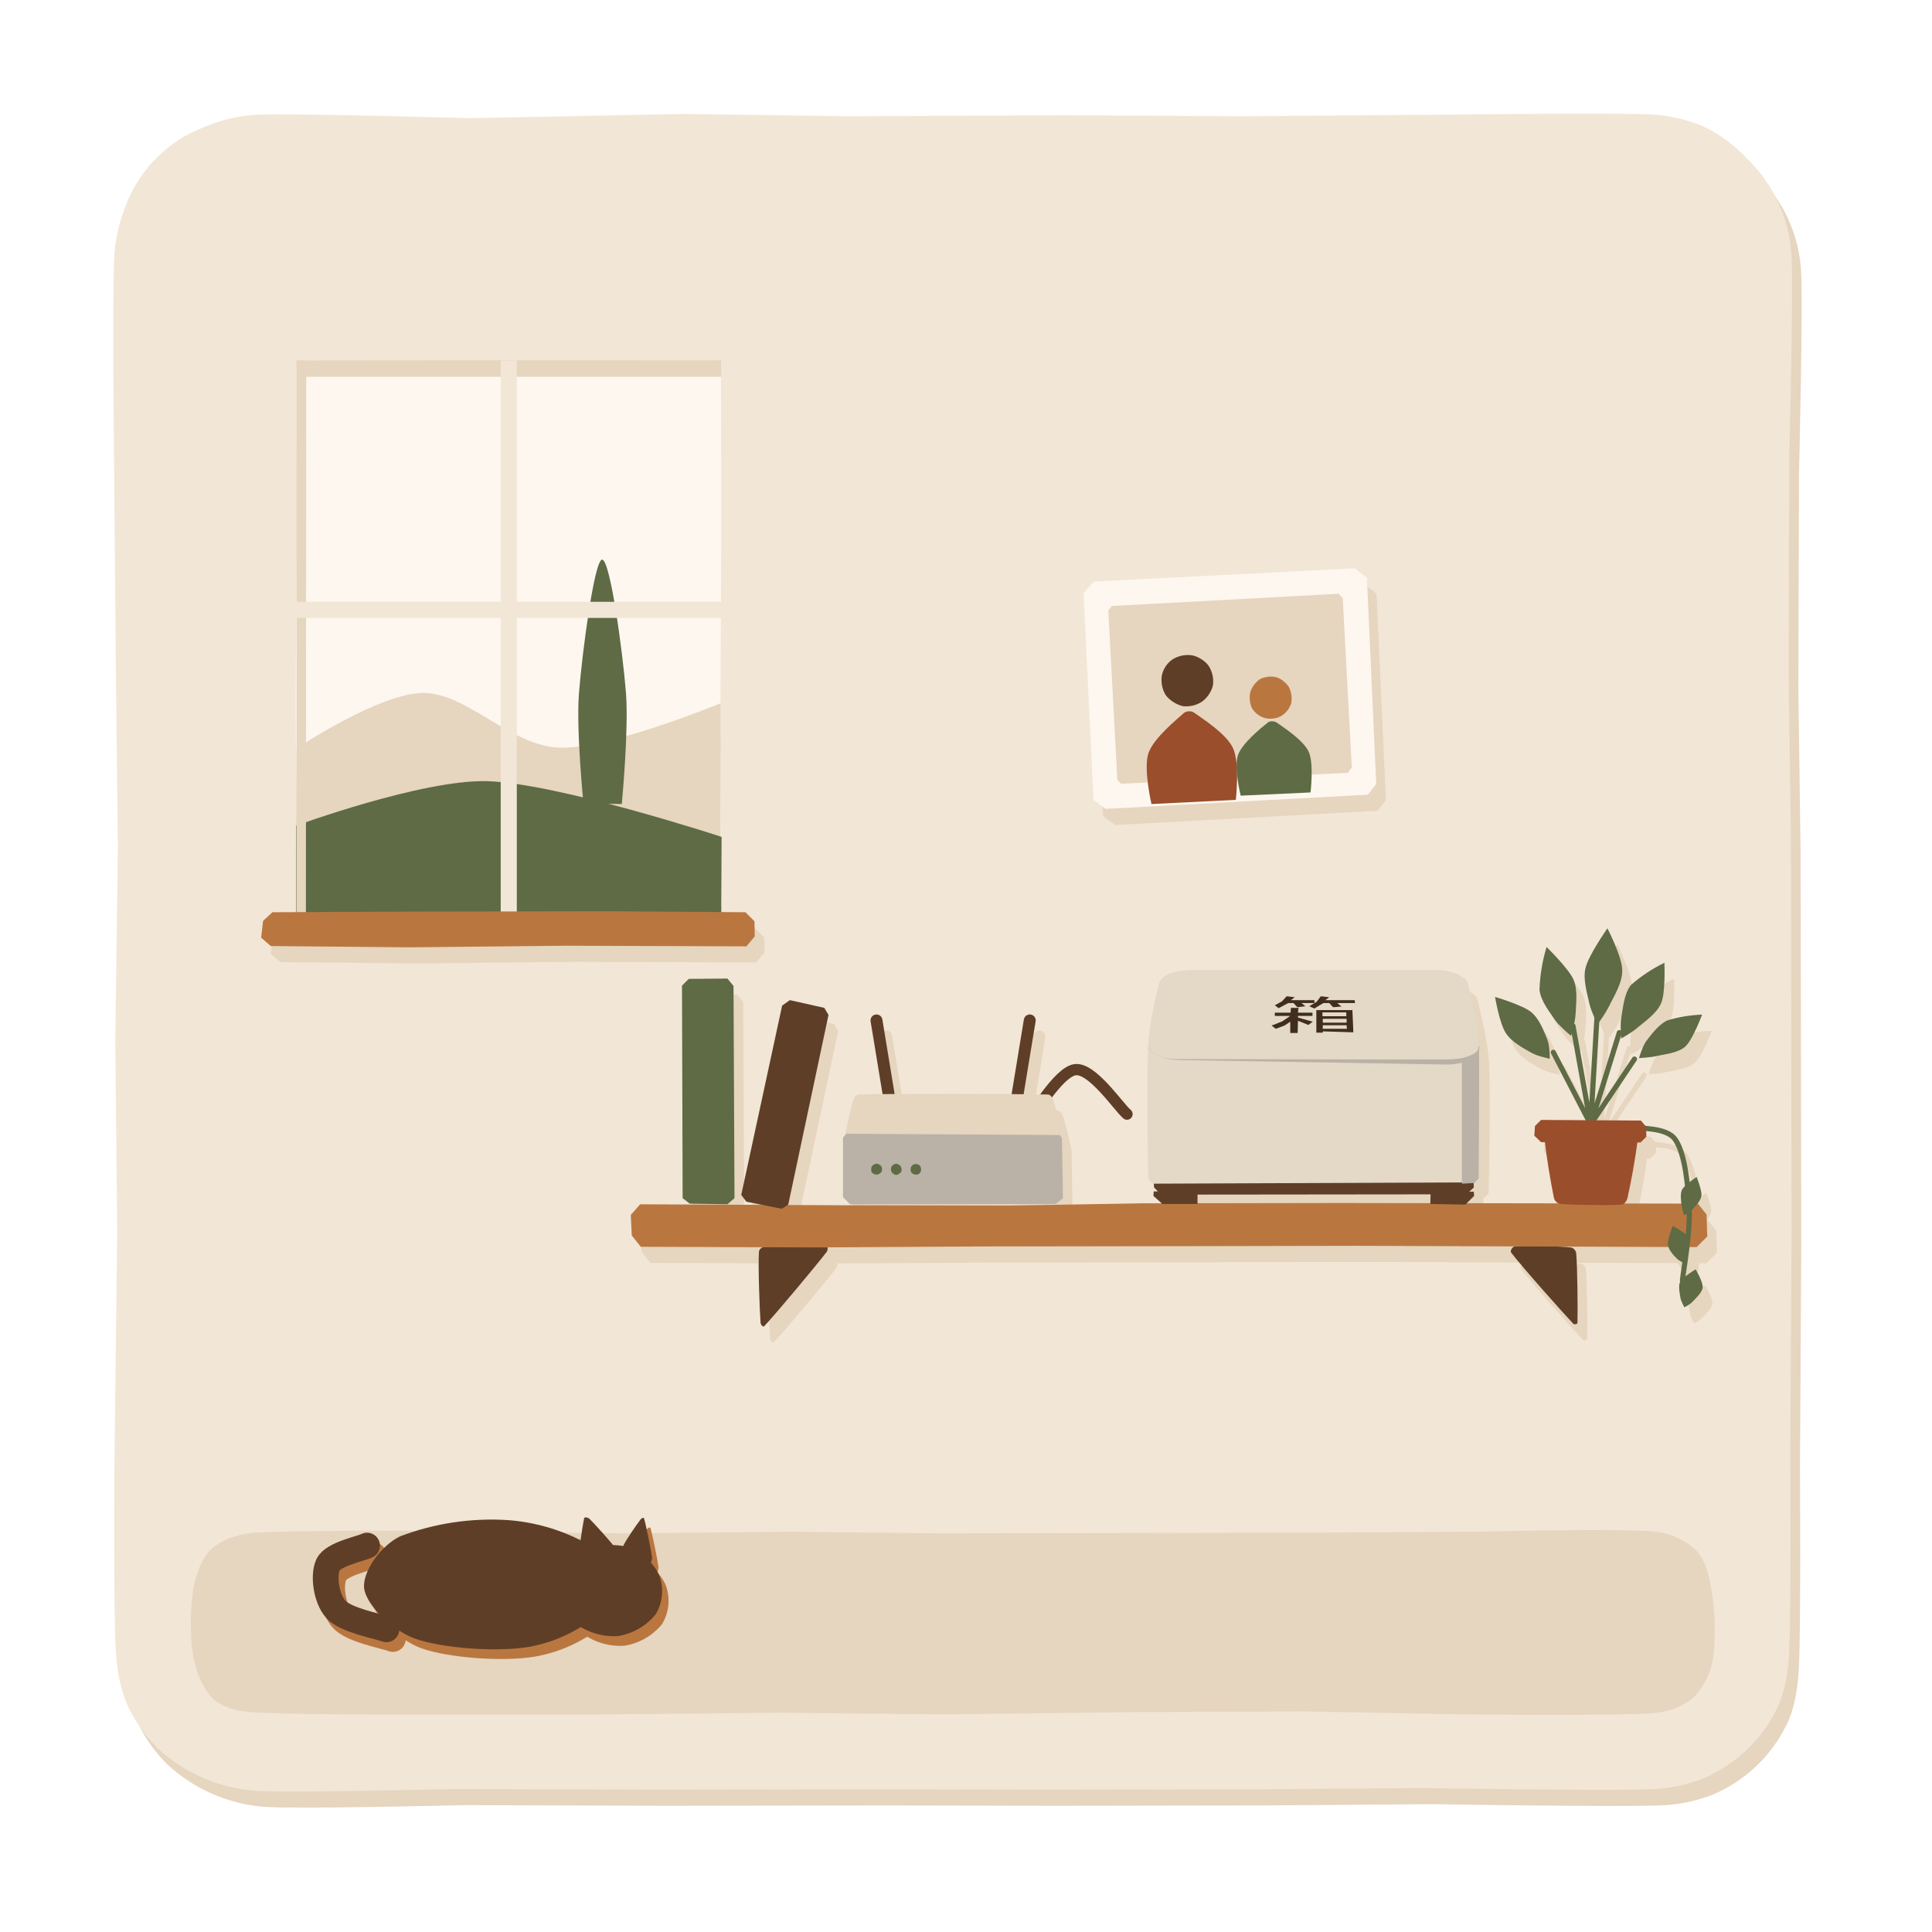
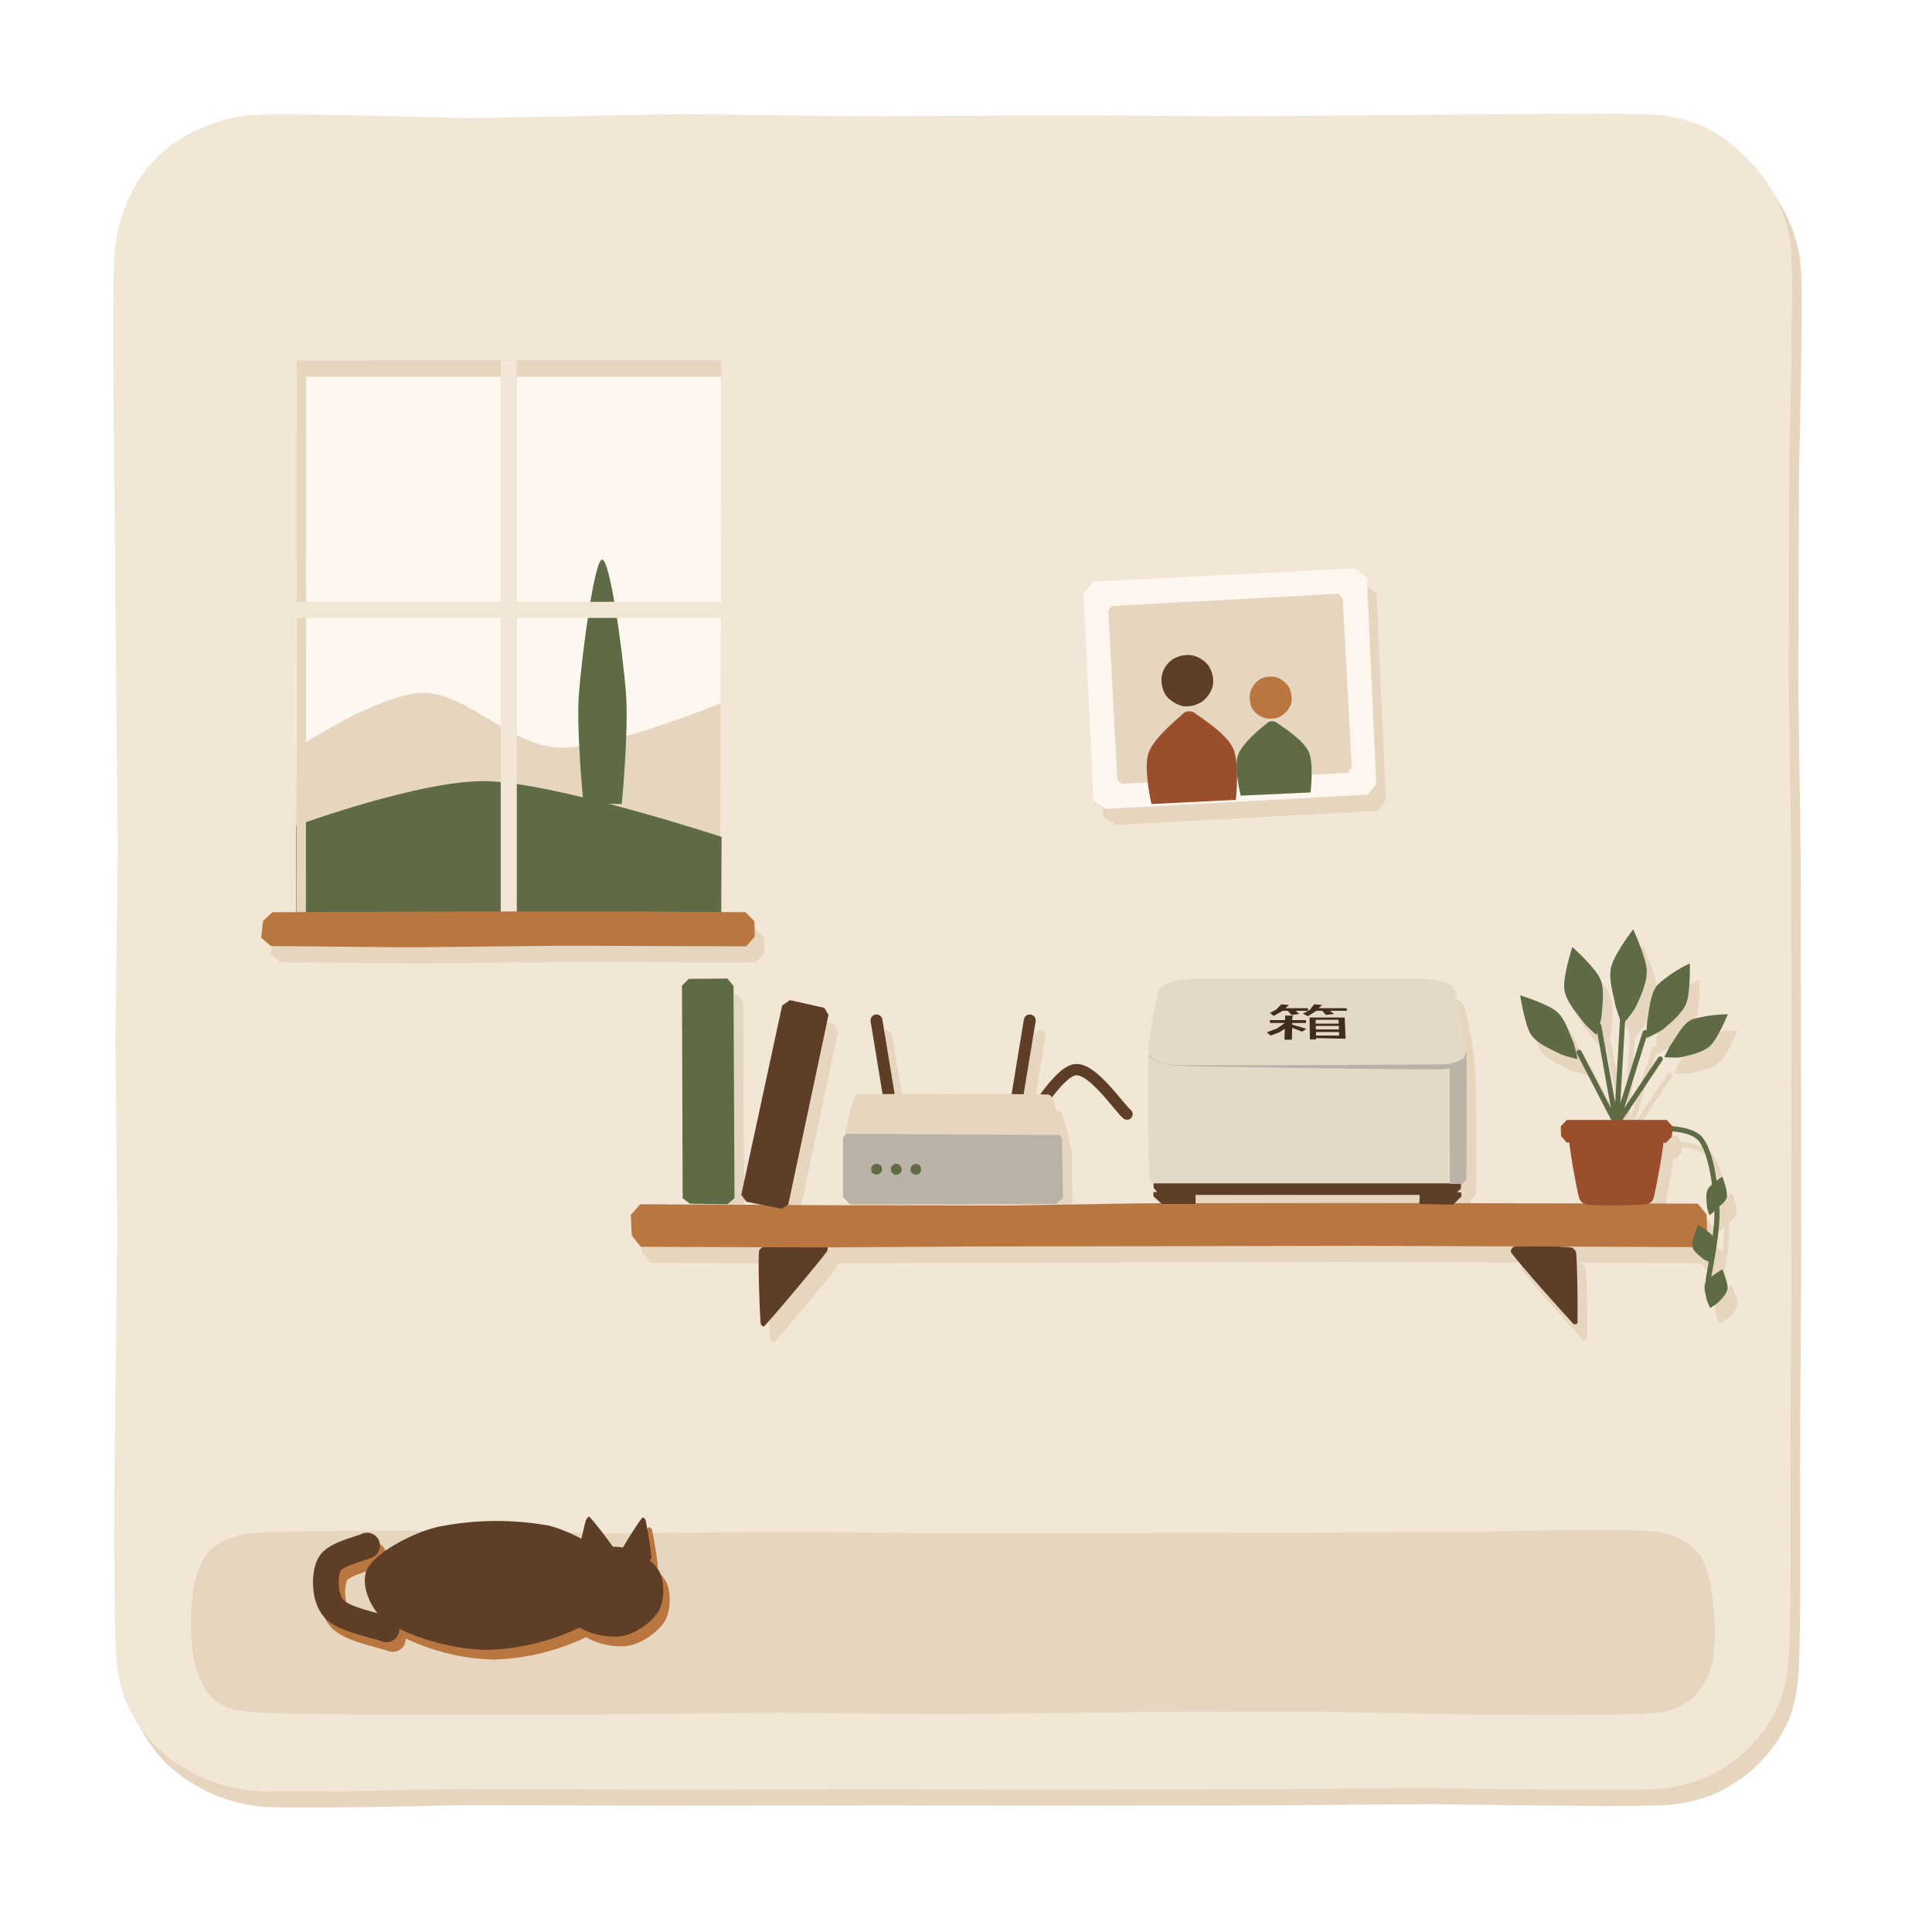
<svg xmlns="http://www.w3.org/2000/svg" viewBox="0 0 600 600">
  <defs>
    <path id="etape-chez-vous_svg-a" d="M35.5 79.4c.3-5.7 1.9-11.7 4-16.7a42 42 0 0 1 23.8-23.2 48 48 0 0 1 17.2-3.9c13.8-.4 65.4 1.1 65.4 1.1l66.2-1.3 51.6.7 67.5-.3 54.8.3 64.4-.5s48.3-.6 61.4-.1a49 49 0 0 1 17.1 3.7 46 46 0 0 1 13.7 10.1 45 45 0 0 1 13.8 31.1c.5 13.2-.7 61.3-.7 61.3l-.2 67.7.7 51.1.1 58.3.1 63.9-.4 68.5s.3 47.7-.3 60.7c-.2 5.8-1 11.9-3.1 17.1a45 45 0 0 1-23.6 23.3 49 49 0 0 1-16.9 3.4c-14.6.5-70.3-.4-70.3-.4l-53.2.4-63.7.1-52.5-.1-68.1.1-63.3-.2s-48 1.2-60.9.6a50 50 0 0 1-31.4-13.5q-6.1-6.2-9.5-14c-2.1-5.2-3-11.2-3.3-16.9-.6-11.7-.4-53.4-.4-53.4l.9-76.1-.6-59 .8-60-.6-54.2-.6-68.3s-.6-48.3.1-61.4" />
    <path id="etape-chez-vous_svg-b" d="m81.7 286 2.9-2.7 46.1-.2 58-.1 42.8.3 2.8 2.8.1 4.7-2.6 3.1-56.2-.2-48.2.5-43.3-.4-3-2.6z" />
    <path id="etape-chez-vous_svg-c" d="m336.5 184.2 3.2-3.6 81.1-4.1 3.7 2.9 2.9 64.1-2.6 3.3-81.4 4.4-3.8-2.7z" />
    <path id="etape-chez-vous_svg-p" d="M235.7 388.7c.1-1 1.4-1.6 2.3-1.7 3.5-.4 15.3-.7 18.4-.4.7 0 .8 1.5.4 2.1-3.2 4.2-16 19.5-19.5 23.2-.3.3-1.1-.5-1.1-1.1-.3-3.8-.8-18.1-.5-22.1m253.8.6c0-.8-.8-1.8-1.7-1.9-3.2-.4-14.3-.6-17.4-.3-.7.1-1.5 1.3-1.1 1.9 3 4 15.8 18.4 19.3 22.1.3.3 1.2.2 1.3-.3.1-3.6 0-17.5-.4-21.5" />
    <path id="etape-chez-vous_svg-q" d="m195.9 377.3 2.9-3.3 62 .3 52.6.1 41.4-.7 61.9-.1 60.3.1 50.3.1 2.7 3.4.2 6.8-3.3 3.3-50.6-.2-54.5-.2-50.7.1-67 .1-50.2.3-54.9-.2-2.8-3.5z" />
    <path id="etape-chez-vous_svg-d" d="m211.8 306.1 2.1-2.1 12-.1 1.9 2.3.3 65.9-2.2 1.9-11.7-.2-2.2-1.7z" />
    <path id="etape-chez-vous_svg-e" d="m242.9 312.3 2.4-1.7L256 313l1.3 2.2-12.5 58.9-2 1.3-11-2.2-1.6-2.1z" />
    <path id="etape-chez-vous_svg-f" fill="none" stroke-linecap="round" stroke-linejoin="round" stroke-width="3.7" d="m277 346.1-4.8-29.2m42.8 29.2 4.8-29.2" />
    <path id="etape-chez-vous_svg-g" d="M265 341.5c.3-.7.9-1.6 1.6-1.6 10.1-.3 48.7-.2 58.8 0 .7 0 1.4.8 1.6 1.5.8 2.1 2.6 9.3 2.9 11.5q-.2 1.1-1.4 1.3c-11 .3-54.1.4-65.2.3q-.9-.3-.9-1.4c.3-2.1 1.9-9.4 2.6-11.6" />
    <path id="etape-chez-vous_svg-h" d="m261.8 353.3 1-1.2 66.4.4.6 1 .3 18.6-2.2 1.8-63.9.1-2.2-2.2z" />
-     <path id="etape-chez-vous_svg-i" d="M358.3 370h13.6v3.9H361l-2.8-2.5zm86 .1h13.4l.1 1.3-2.7 2.7-10.9-.2zm-86.1-4.6 51-.2 48.4.1.1 3.4-2.3 2.1-94.8.1-2.2-2.2z" />
-     <path id="etape-chez-vous_svg-j" d="M356.6 366.1s-.6-31.4 0-41.5c.3-6.4 2.4-15.5 3.3-19q.4-1.5 1.8-2.4 1.5-1 3.4-1.4c1.4-.3 3.5-.5 5.2-.6h75.5q2.7 0 4.9.7 2.1.6 3.5 1.6 1.2.6 1.6 1.8c.8 3.5 3.2 12.8 3.6 19.3.6 10.1-.1 41.1-.1 41.1l-1.7 1.5-99.7.4z" />
-     <path id="etape-chez-vous_svg-k" fill="none" stroke-linecap="round" stroke-linejoin="round" stroke-width="1.6" d="m494 349.2-11.6-22.4m11.6 22.4-5.5-30.6m5.5 30.6 2-34m-2 34 8.9-28.5m-8.9 28.5 13.6-20.3" />
-     <path id="etape-chez-vous_svg-l" d="M464.3 309.6s8.5 2.5 11.2 4.7 4.1 6.3 5.1 8.7c.7 1.8.7 5.8.7 5.8s-3.9-.8-5.6-1.8c-2.3-1.3-6.2-3.3-8-6.1-2-2.9-3.4-11.3-3.4-11.3m16-15.5s6.9 6.7 8.4 10.2c1.4 3.3.7 7.9.6 10.8-.1 2.2-1.4 6.6-1.4 6.6s-3.5-2.9-4.8-4.7c-1.6-2.4-4.6-6-5-9.6a52 52 0 0 1 2.2-13.3m18.9-5.8s4.6 8.9 4.6 13c.1 4.1-2.9 8.6-4.2 11.4a39 39 0 0 1-3.5 5.4s-2-4.1-2.5-6.4c-.6-2.9-2.1-7.5-1.2-11.1.9-3.9 6.8-12.3 6.8-12.3m17.7 10.7s.4 9.2-1 12.5-5.2 5.8-7.3 7.6c-1.5 1.4-5.1 3.4-5.1 3.4s-.4-4.3 0-6.4c.5-2.7.8-7.4 3-10.2a47 47 0 0 1 10.4-6.9m11.7 16.1s-2.9 7.8-5.2 9.9-6.7 2.4-9.1 3c-1.7.4-5.3.6-5.3.6s1.1-3.7 2.2-5.2c1.5-1.9 3.8-5.2 6.6-6.5a42 42 0 0 1 10.8-1.8" />
-     <path id="etape-chez-vous_svg-m" fill="none" stroke-linecap="round" stroke-linejoin="round" stroke-width="1.6" d="M506.4 350c2.3.6 11-.1 13.8 3.8 3.1 4.3 4.1 14.5 4.4 21.8s-1.7 18.3-2.1 22" />
-     <path id="etape-chez-vous_svg-n" d="M526.9 365.5s1.7 4.2 1.5 5.9c-.3 1.7-2 3.3-2.9 4.3-.6.8-2.5 1.7-2.5 1.7s-.7-2.1-.8-3.2c-.1-1.3-.5-3.4.2-4.8.8-1.4 4.5-3.9 4.5-3.9m-7.4 15.2s4.1 2.2 4.9 3.6-.1 3.4-.3 4.8c-.1 1.1-.9 3.3-.9 3.3s-1.9-.9-2.6-1.7c-.9-.9-2.4-2.5-2.6-4.1-.2-1.7 1.5-5.9 1.5-5.9m7.1 13.5s2.3 3.9 2.2 5.6c-.2 1.7-2.3 3.5-3.2 4.5-.7.8-2.5 1.7-2.5 1.7s-1-1.8-1.2-2.8c-.2-1.4-.8-3.7-.1-5.2.8-1.4 4.8-3.8 4.8-3.8" />
-     <path id="etape-chez-vous_svg-o" d="M479.7 354.1c-.1-.7.5-1.6 1.1-1.7 4.6-.3 21.8-.6 26.4-.3.8.1 1.4 1.2 1.4 2a221 221 0 0 1-3.2 18.1c-.3.9-1 1.9-1.9 1.9-3.5.3-15.4.1-18.9-.2q-1.5-.3-2-1.8a232 232 0 0 1-2.9-18m-3-4.4 1.9-1.9 31 .2 1.6 1.9.1 3.1-1.8 1.8-30.9-.1-2.1-2z" />
-     <path id="etape-chez-vous_svg-r" fill="none" stroke-linecap="round" stroke-linejoin="round" stroke-width="8" d="M120 506c-2.6-1-12.7-2.8-15.7-6.2-3-3.3-4-10.6-2.4-13.9S112 481 114 480" />
-     <path id="etape-chez-vous_svg-s" d="M188.3 499.1a46 46 0 0 1-24.3 12.4c-9.9 1.6-26.6.4-35.1-2.6-6.9-2.5-15-10.2-15.8-15.5-.7-5.3 5.3-13.5 11.2-16.3a80 80 0 0 1 33.7-5 60 60 0 0 1 28.6 9.9c4.2 3.9 5.2 12.6 1.7 17.1m3.6 9a20 20 0 0 1-13.3-4 15 15 0 0 1-4.9-11.7c.4-3.7 3.9-8.6 7.5-10.6a21 21 0 0 1 14.1-1.3c4 1.3 8.1 5.4 9.5 8.9a14 14 0 0 1-1.2 12 19 19 0 0 1-11.7 6.7m-11.1-22.4c-.6.1-1.2-.7-1.2-1.3a138 138 0 0 1 1.8-12.9c.2-.5 1.2-.2 1.6.1 1.6 1.6 7 7.5 8.2 9.3.3.6-.9 1.1-1.5 1.4a81 81 0 0 1-8.9 3.4m13.4-2.7c-.8-.5-1-2-.6-3 .8-1.8 4.3-6.8 5.4-8.2.2-.3.9-.6 1-.3.6 2 2.2 9.8 2.5 12.2 0 .6-.2 1.9-.9 1.8-1.4-.1-6.1-1.6-7.4-2.5" />
+     <path id="etape-chez-vous_svg-i" d="m358.2 370.2 13.1-.1v3.8h-10.5l-2.6-2.4zm82.7 0 12.9.1.1 1.2-2.6 2.6-10.5-.2zm-82.8-4.4 95.7-.2-.1 3.5-2 2h-91.5l-1.9-2.1z" />
+     <path id="etape-chez-vous_svg-j" d="M356.9 366.1s-.8-29.6-.3-39.3c.3-6.4 2.3-15.5 3.1-18.9.2-.8 1-1.3 1.6-1.7q1.5-1 3.8-1.7 2-.5 4.3-.5h73.2q2.2 0 4.4.5t3.7 1.6q1 .8 1.3 2.1c.7 3.4 2.7 12.2 3.1 18.4.6 9.7.3 39.5.3 39.5l-1.5 1.4h-96.1z" />
+     <path id="etape-chez-vous_svg-k" fill="none" stroke-linecap="round" stroke-linejoin="round" stroke-width="1.6" d="m502 349.2-11.6-22.4m11.6 22.4-5.5-30.6m5.5 30.6 2-34m-2 34 8.9-28.5m-8.9 28.5 13.6-20.3" />
+     <path id="etape-chez-vous_svg-l" d="M472.1 309.1s8.7 2.7 11.4 5.1c2.6 2.2 3.8 6.6 4.9 9 .8 1.8 1.5 5.7 1.5 5.7s-4.3-.9-6.2-2c-2.4-1.2-6.5-2.9-8.3-5.7-1.9-3-3.3-12.1-3.3-12.1m16.2-15s7.2 6.4 8.7 10c1.5 3.4.5 8.4.4 11.3-.2 2-1.6 6-1.6 6s-3.2-2.7-4.4-4.4c-1.7-2.3-5.1-6-5.6-9.8s2.5-13.1 2.5-13.1m18.9-5.5s4 8.7 4.2 12.7c.2 3.8-1.9 8.1-3.2 11-1 2.2-4.4 6-4.4 6s-1.7-4.2-2.2-6.4c-.5-3-2.2-7.9-1.2-11.7.9-3.9 6.8-11.6 6.8-11.6m17.6 10.6s.2 9-1.1 12.4c-1.3 3.2-4.9 6-6.9 7.8-1.6 1.3-5.5 3-5.5 3s0-4.1.4-6.1c.5-2.8.8-7.5 2.9-10.3a40 40 0 0 1 10.2-6.8m11.8 15.8s-3.1 7.5-5.4 9.7c-2.2 2.1-6.1 2.9-8.5 3.5-1.9.5-5.8.1-5.8.1s1.4-3.2 2.5-4.6c1.4-2 3.2-5.7 6-7.1a42 42 0 0 1 11.2-1.6" />
+     <path id="etape-chez-vous_svg-m" fill="none" stroke-linecap="round" stroke-linejoin="round" stroke-width="1.6" d="M514.4 350c2.3.6 11.1.1 13.9 4 3.2 4.3 4.5 14.3 4.9 21.5.3 7.3-2.2 18.4-2.7 22.1" />
+     <path id="etape-chez-vous_svg-n" d="M534.9 365.4s1.7 4.5 1.4 6.2c-.2 1.6-2.1 2.7-3 3.7-.7.8-2.4 2.1-2.4 2.1s-.8-2-.8-3c-.1-1.3-.5-3.6.3-5.1s4.5-3.9 4.5-3.9m-7.5 15s4.2 2.6 5 4c.9 1.4.4 3.6.2 4.9a8 8 0 0 1-1.4 2.7s-1.9-.6-2.6-1.3c-1-.9-2.9-2.2-3.1-3.9s1.9-6.4 1.9-6.4m7.5 13.8s1.8 4.3 1.6 5.9c-.1 1.5-1.5 2.9-2.4 3.9s-3 2.2-3 2.2-1-2-1.2-3.1c-.2-1.3-1-3.5-.2-4.9s5.2-4 5.2-4" />
+     <path id="etape-chez-vous_svg-o" d="M487.3 354c-.1-.8 1-1.7 1.9-1.8 4.6-.2 21.1-.1 25.7.2.8.1 1.9.7 1.8 1.5-.2 3.3-2.3 14.9-3.2 18.3q-.6 1.5-2.3 1.8c-3.4.4-14.9.5-18.3.1a3 3 0 0 1-2.5-2.1c-.9-3.3-2.9-14.7-3.1-18m-2.6-4.2 1.9-2h31l1.9 2.1-.3 3.1-1.8 1.9-30.9-.1-1.7-2z" />
+     <path id="etape-chez-vous_svg-r" fill="none" stroke-linecap="round" stroke-linejoin="round" stroke-width="8" d="M120 506c-2.7-1.1-13.4-3-16.3-6.4-3-3.3-3.1-10.5-1.4-13.8 1.7-3.2 9.7-4.8 11.7-5.8" />
+     <path id="etape-chez-vous_svg-s" d="M120.4 504c-4.9-3.3-8.9-11.8-6.3-16.8s13.5-11 21.8-13a92 92 0 0 1 34.6-.4c8.3 2.1 19.7 9 21.6 14.1s-4.6 13.3-10.2 16.6a71 71 0 0 1-30.8 7.9 68 68 0 0 1-30.7-8.4m59.7-21a21 21 0 0 1 13.5-2.4c4.1.8 9.2 4 11.1 7.3 1.8 3.3 1.7 9-.1 12.3s-6.9 7-11 7.8c-4.2.9-10.6-.5-13.9-2.8a16 16 0 0 1-6-11.3c0-3.7 3.1-8.6 6.4-10.9m.5 2.5c-.6 0-1.4-.6-1.3-1.2.2-2.2 2-9.8 2.6-12 .2-.5.8-1.6 1.2-1.2 1.4 1.4 6.1 7.5 7.3 9.4.5.7.9 2.2.1 2.5-1.6.8-8 2.3-9.9 2.5m12.9-3.1c-.5-.3-.3-1.2-.1-1.7 1-1.8 4.8-7.9 6-9.3.3-.4 1 .3 1.1.7.5 2.1 1.7 9.4 1.8 11.5 0 .6-.7 1.4-1.3 1.3-1.5-.2-6.2-1.8-7.5-2.5" />
  </defs>
  <use fill="#e6d5bf" href="#etape-chez-vous_svg-a" transform="translate(3 5)" />
  <use fill="#f2e6d6" href="#etape-chez-vous_svg-a" />
  <path fill="#e6d5bf" d="M60 493.7c.8-4.4 2.4-9.4 5.4-12.4 3-2.9 8.1-4.7 12.6-5.2 10.7-.9 51.4-.7 51.4-.7l63.8.8 53.2-.5 45 .5 59.9-.1 50.3-.1 56.8-.3s43.7-1.1 55.1-.1c4.9.4 10.3 2.8 13.3 6 3 3.1 4.1 8.3 4.8 12.8a73 73 0 0 1 .5 19.8 23 23 0 0 1-5.7 12.5c-3.1 3-8.1 5-12.6 5.3-12.2 1-60.5.4-60.5.4l-48.3-.9-50.1.2-61.5.7-51.6-.5-61.5.6h-46.1s-44.9.1-56.3-.8c-4.3-.3-9.1-1.5-12.1-4.5-3-3.1-5.1-8.7-5.9-13.5-.9-5.6-.8-14.6.1-20" />
  <path fill="#fdf7ef" d="m92.1 114.8 2.7-2.9 63.1.3 63.4-.2 2.6 2.9.1 47.8-.3 69.7.5 48.7-3.3 2.8-69.8-.1-56.1.2-2.7-2.7-.5-63.2.4-51.3z" />
  <path fill="#e6d5bf" d="m91.9 284 .2-51.6s25.8-17.2 39.4-17.2 27.1 16.5 42.3 17c15.4.5 50-13.8 50-13.8V284l-57.2.3z" />
  <path fill="#5e6b45" d="M92 283.9v-27.5s39-14.3 59.2-13.8c22 .6 72.9 17.3 72.9 17.3l-.1 24-67.4-.1z" />
  <path fill="#5e6b45" d="M187 173.8c2.5 0 6.4 28.7 7.4 41.4.9 11.5-1.3 34.5-1.3 34.5l-11.9-.2s-2.3-22.9-1.4-34.2c1-12.7 4.8-41.5 7.2-41.5" />
  <path fill="#e6d5bf" d="M92.1 111.9h131.8l.1 5.1H95.1L95 284h-2.9z" />
  <path fill="none" stroke="#f2e6d6" stroke-linejoin="round" stroke-width="5" d="M158 112v172m-66-94.6h132" />
  <use fill="#e6d5bf" href="#etape-chez-vous_svg-b" transform="translate(3 5)" />
  <use fill="#b9773f" href="#etape-chez-vous_svg-b" />
  <use fill="#e6d5bf" href="#etape-chez-vous_svg-c" transform="translate(3 5)" />
  <use fill="#fdf7ef" href="#etape-chez-vous_svg-c" />
  <path fill="#e6d5bf" d="m344.2 189.6 1.1-1.4 70.4-3.8 1.3 1.4 2.8 52.5-1.2 1.7-70.4 3.4-1.2-1.2z" />
  <path fill="#9a4e2b" d="M356.7 233.8c1.7-4.7 8.7-10.3 11-12.4.8-.6 2.2-.7 3.1-.1 2.5 1.8 10 6.5 12.1 11 2.2 4.6.9 16.1.9 16.1l-26.2 1.3s-2.6-11.2-.9-15.9" />
  <path fill="#5f3e27" d="M362.1 216a9 9 0 0 1-1.3-6.1 8 8 0 0 1 3.3-5.1 9 9 0 0 1 6-1.3c1.9.3 4.1 1.7 5.2 3.2a9 9 0 0 1 1.4 6.1 9 9 0 0 1-3.4 5.1 9 9 0 0 1-6 1.4 10 10 0 0 1-5.2-3.3" />
  <path fill="#5e6b45" d="M384.5 234.4c1.4-3.7 7.1-8.3 9.1-9.9.7-.7 2.1-.6 2.9-.1 2.1 1.5 8.2 5.4 9.9 9s.6 12.7.6 12.7l-21.7 1s-2.2-8.9-.8-12.7" />
  <path fill="#b9773f" d="M392.8 223a7 7 0 0 1-4-3.1 8 8 0 0 1-.5-5 8 8 0 0 1 3-4c1.4-.7 3.5-1 5-.6s3.2 1.8 4 3.1a8 8 0 0 1 .7 5 7 7 0 0 1-3.2 4c-1.3.8-3.5 1-5 .6" />
  <g fill="#e6d5bf" transform="translate(3 5)">
    <use href="#etape-chez-vous_svg-d" />
    <use href="#etape-chez-vous_svg-e" />
  </g>
  <g fill="#e6d5bf" transform="translate(3 5)">
    <use stroke="#e6d5bf" href="#etape-chez-vous_svg-f" />
    <use href="#etape-chez-vous_svg-g" />
    <use href="#etape-chez-vous_svg-h" />
  </g>
  <g fill="#e6d5bf" transform="translate(3 5)">
    <use href="#etape-chez-vous_svg-i" />
    <use href="#etape-chez-vous_svg-j" />
  </g>
  <g fill="#e6d5bf" transform="translate(3 5)">
    <use stroke="#e6d5bf" href="#etape-chez-vous_svg-k" />
    <use href="#etape-chez-vous_svg-l" />
    <use stroke="#e6d5bf" href="#etape-chez-vous_svg-m" />
    <use href="#etape-chez-vous_svg-n" />
    <use href="#etape-chez-vous_svg-o" />
  </g>
  <g fill="#e6d5bf" transform="translate(3 5)">
    <use href="#etape-chez-vous_svg-p" />
    <use href="#etape-chez-vous_svg-q" />
  </g>
  <use fill="#5f3e27" href="#etape-chez-vous_svg-p" />
  <use fill="#b9773f" href="#etape-chez-vous_svg-q" />
  <use fill="#5e6b45" href="#etape-chez-vous_svg-d" />
  <use fill="#5f3e27" href="#etape-chez-vous_svg-e" />
  <path fill="none" stroke="#5f3e27" stroke-linecap="round" stroke-linejoin="round" stroke-width="3.5" d="M318 350c2.6-3 10.6-17.1 15.9-17.8s13.4 11.5 16.1 13.8" />
  <use stroke="#5f3e27" href="#etape-chez-vous_svg-f" />
  <use fill="#e6d5bf" href="#etape-chez-vous_svg-g" />
  <use fill="#bab1a7" href="#etape-chez-vous_svg-h" />
  <path fill="#5e6b45" d="M272.2 364.8c-.5 0-1.3-.4-1.5-.8s-.2-1.3 0-1.7a2 2 0 0 1 1.5-.9c.5 0 1.3.4 1.5.8.3.5.3 1.4 0 1.8s-1 .8-1.5.8m6-3.4c.5 0 1.3.4 1.5.8q.5.8.2 1.7c-.2.4-1 .9-1.5 1a2 2 0 0 1-1.5-.9c-.2-.4-.3-1.2-.1-1.6q.5-.8 1.4-1m4.9 2.8c-.3-.3-.4-1.2-.2-1.7s.8-1 1.3-1c.4-.1 1.2.2 1.5.5q.5.8.3 1.7-.4 1-1.3 1.1c-.4.1-1.3-.2-1.6-.6" />
  <use fill="#5f3e27" href="#etape-chez-vous_svg-i" />
  <use fill="#e3d9c6" href="#etape-chez-vous_svg-j" />
-   <path fill="#bab1a7" d="m454 329.4.6-.3c.7-.3 3-.8 3.8-1.4.6-.4.9-2.8.9-2 .2 6.4-.1 40.3-.1 40.3l-1.4 1.4-3.8.2zm-97.3-4.7s.4 1.6 1 2.1c.8.6 2.3 1.4 3.7 1.7q2.3.5 5 .4c14.7 0 68.4.2 83.2.1 1.7 0 3.8-.2 5.2-.6 1.3-.3 2.8-1 3.6-1.6.6-.5.8-2 1-2.1.1 0 0 1.2-.2 1.7-.1.6-.3 1.6-.8 2a20 20 0 0 1-8.8 2.2l-83.3-1.4c-1.7 0-3.7-.3-5.1-.7a9 9 0 0 1-3.4-1.7c-.6-.5-1.1-2.1-1.1-2.1" />
-   <path fill="#412d1e" d="m395.9 312.2 1.2.9 3-1.6h1.6l1.2 1.3 2.5-.3-1.2-1h4v-.9h-7.3l1.2-.9-2.5-.3-1.5 1.6Zm14.3-2.8-1.3 1.7-2.3 1.4 1.6.7 2.8-1.7h1.8l1.2 1.3 2.6-.2-1.3-1.1h5.5l-.1-.9h-9.1l1.2-.9Zm-9.4 5.1h-4.9v1h4.8l-2.5 1.7-3.3 1.3 1.3 1 2.7-1 1.8-1.2v3.5h2.3l.1-3.8 3.2 1.3 1.4-1-4.6-1.3v-.5h4.5v-1h-4.5l.1-1.2.3-.2-.7-.1h-1.9Zm8 6.2h2v-.4l9.5.3-.3-6.9h-11.2Zm9.3-6.3v1.2h-7.4v-1.2Zm.1 2v1.2h-7.4v-1.2Zm0 2 .1 1.1h-7.5v-1.1Z" />
+   <path fill="#bab1a7" d="m450.2 331.1.7-.1c.6-.3 2.6-1 3.3-1.6.6-.5 1.2-2.6 1.2-1.9.2 6.2 0 38.9 0 38.9l-1.6 1.3h-3.5zm-93.6-4.3s.5 1.4 1.1 1.8a16 16 0 0 0 8.4 2.2c14.1.1 65.7-.1 79.9-.2q2.6 0 4.9-.4c1.2-.3 2.8-.9 3.5-1.5.6-.5.9-2 1-2.1.2-.1.1 1.1 0 1.5-.2.6-.5 1.7-1.1 2.2-.8.5-2.2 1.1-3.3 1.3q-2.3.6-5 .5c-14.2 0-65.9-.7-80-1.1a19 19 0 0 1-8.5-2.3c-.5-.4-.9-1.9-.9-1.9" />
+   <path fill="#412d1e" d="m394.4 314.6 1.2.9 2.8-1.6h1.5l1.2 1.3 2.4-.3-1.1-1h3.8v-.8h-7l1.1-1-2.4-.2-1.5 1.6Zm13.7-2.7-1.3 1.7-2.2 1.2 1.6.8 2.6-1.7h1.8l1.2 1.3 2.5-.3-1.3-1h5.3l-.1-.8h-8.7l1.1-1Zm-9 4.9h-4.7v.9h4.6l-2.4 1.7-3.2 1.2 1.2 1 2.7-1 1.7-1.1-.1 3.4h2.3l.1-3.7 3.1 1.2 1.3-.9-4.4-1.3v-.5h4.3v-.9h-4.3l.1-1.1.3-.3h-2.6Zm7.7 6h1.9v-.4l9.2.2-.3-6.6h-10.9Zm8.9-6.1v1.2h-7.1v-1.2Zm.1 1.9v1.1h-7.1l-.1-1.1Zm0 1.9.1 1.1h-7.2v-1.1Z" />
  <use stroke="#5e6b45" href="#etape-chez-vous_svg-k" />
  <use fill="#5e6b45" href="#etape-chez-vous_svg-l" />
  <use stroke="#5e6b45" href="#etape-chez-vous_svg-m" />
  <use fill="#5e6b45" href="#etape-chez-vous_svg-n" />
  <use fill="#9a4e2b" href="#etape-chez-vous_svg-o" />
  <g fill="#b9773f" transform="translate(2 3)">
    <use stroke="#b9773f" href="#etape-chez-vous_svg-r" />
    <use href="#etape-chez-vous_svg-s" />
  </g>
  <use stroke="#5f3e27" href="#etape-chez-vous_svg-r" />
  <use fill="#5f3e27" href="#etape-chez-vous_svg-s" />
</svg>
